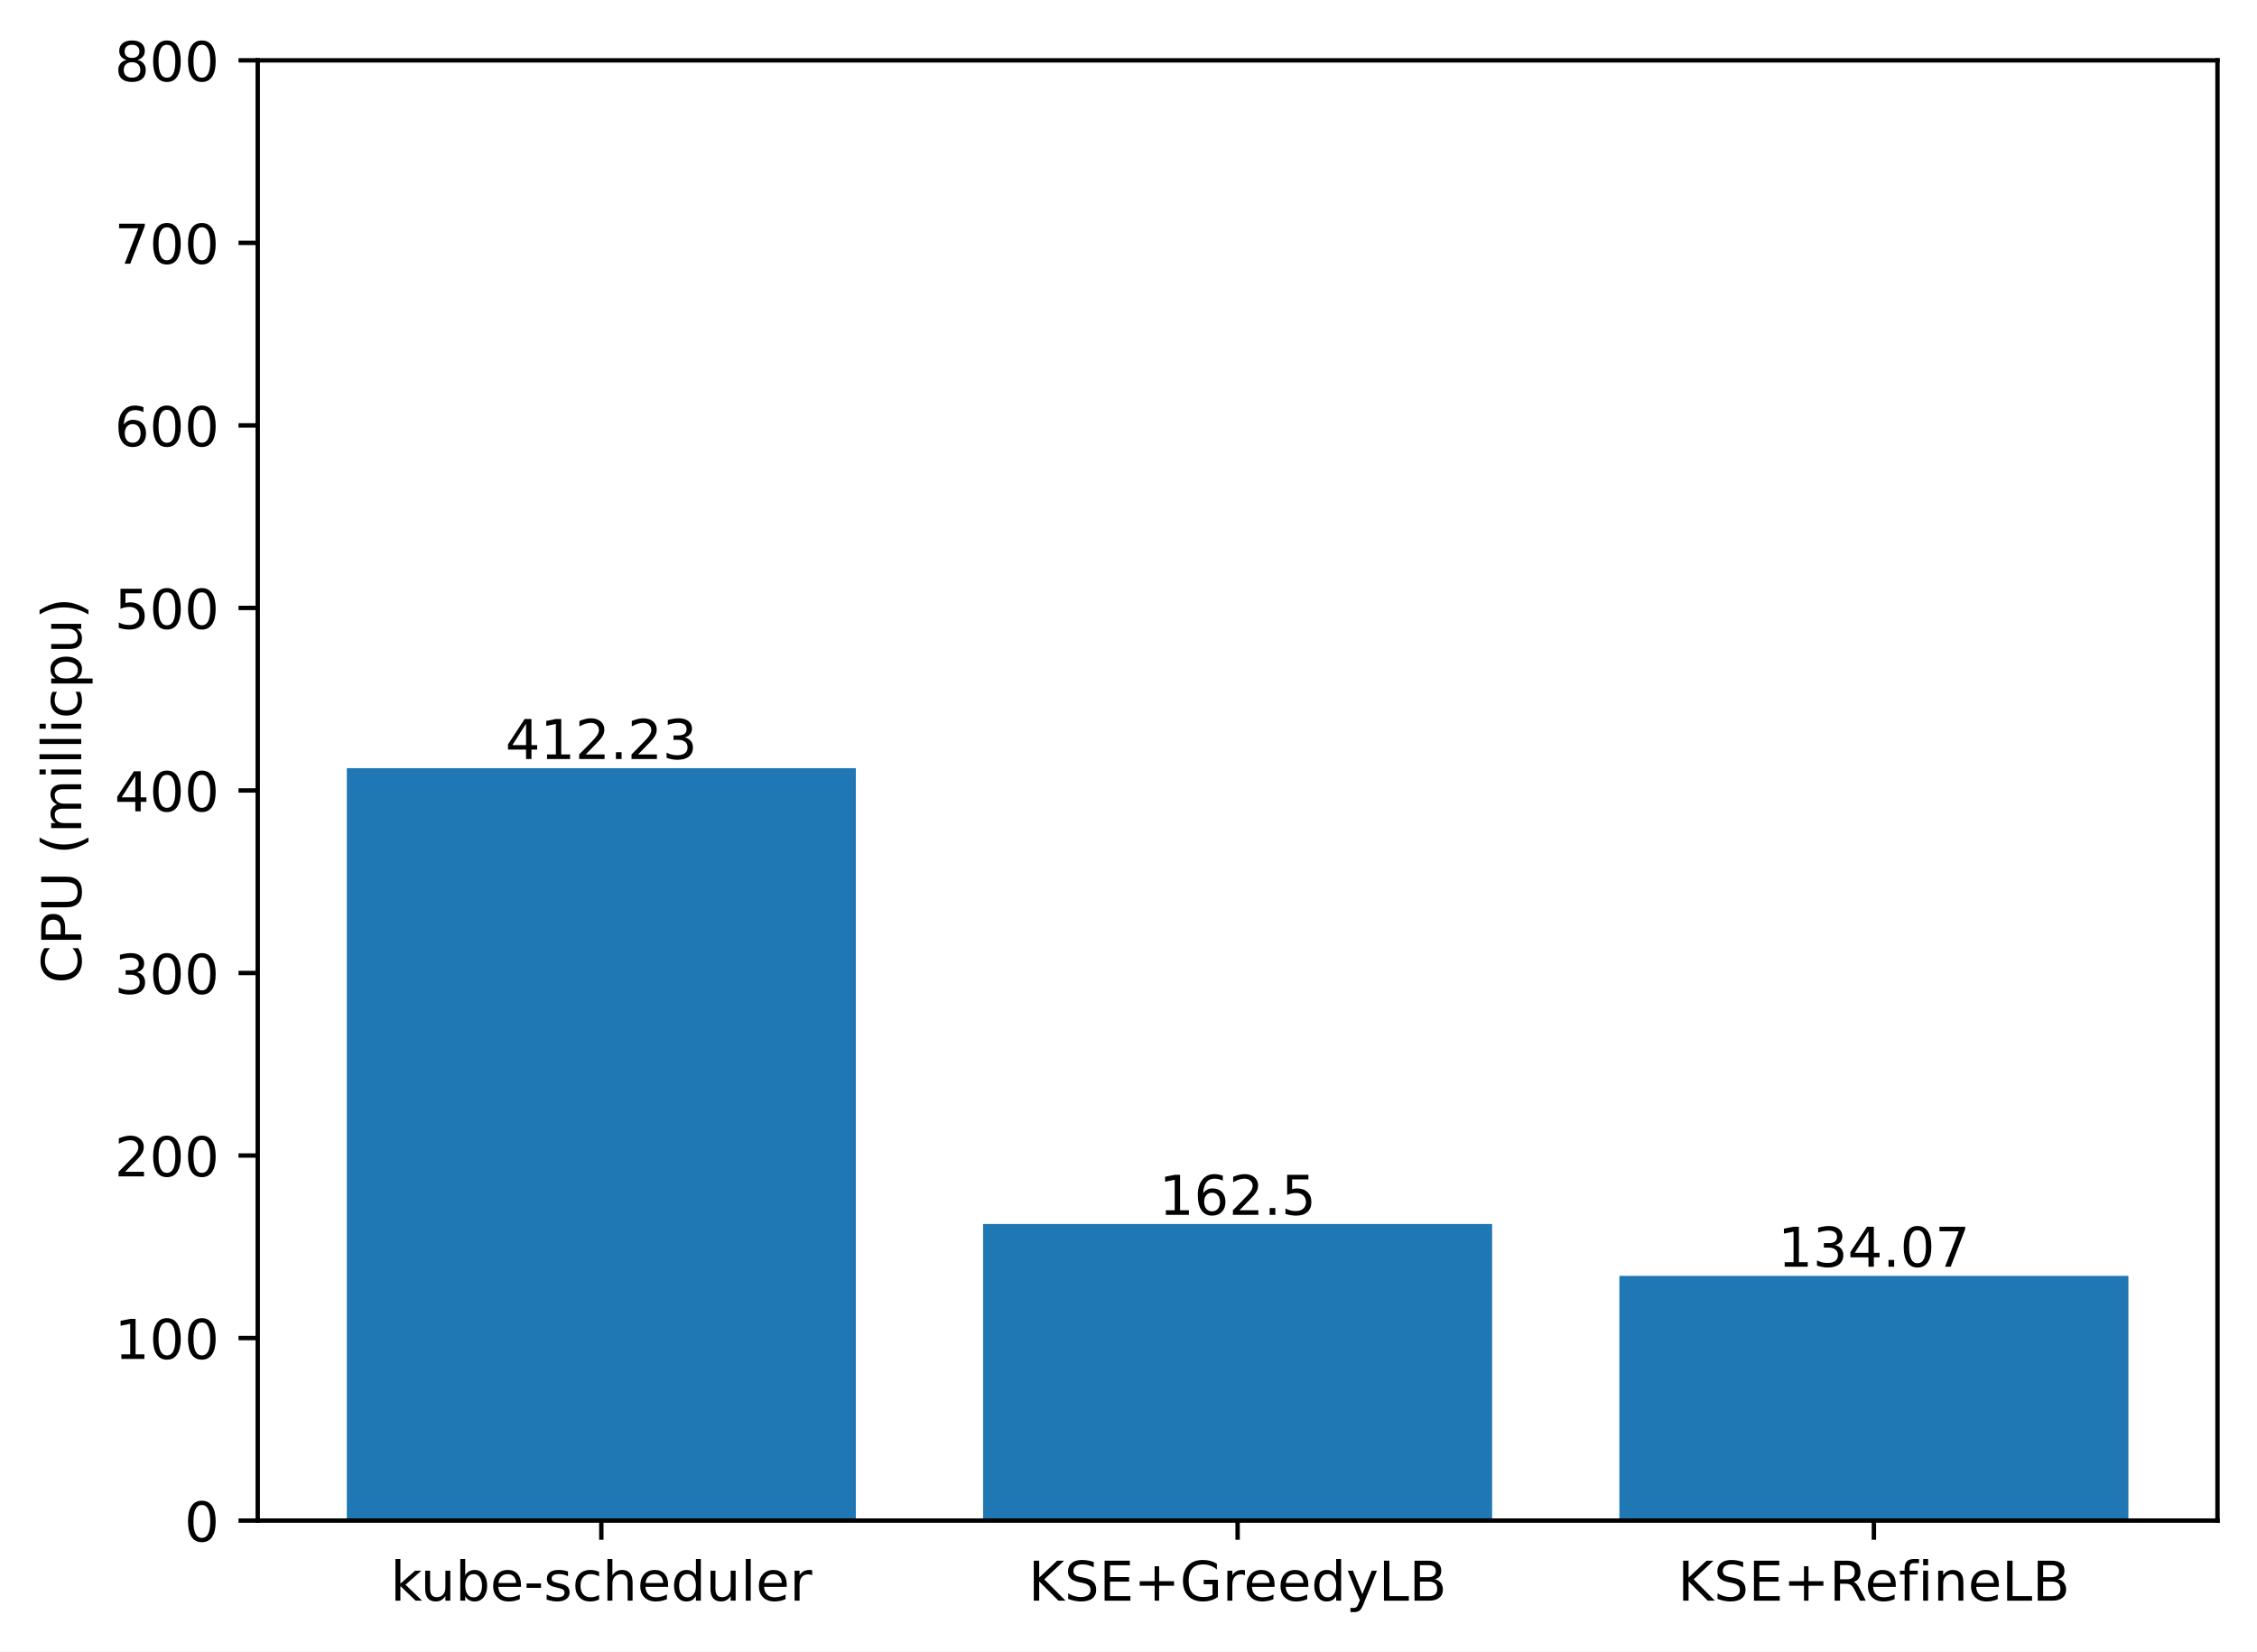
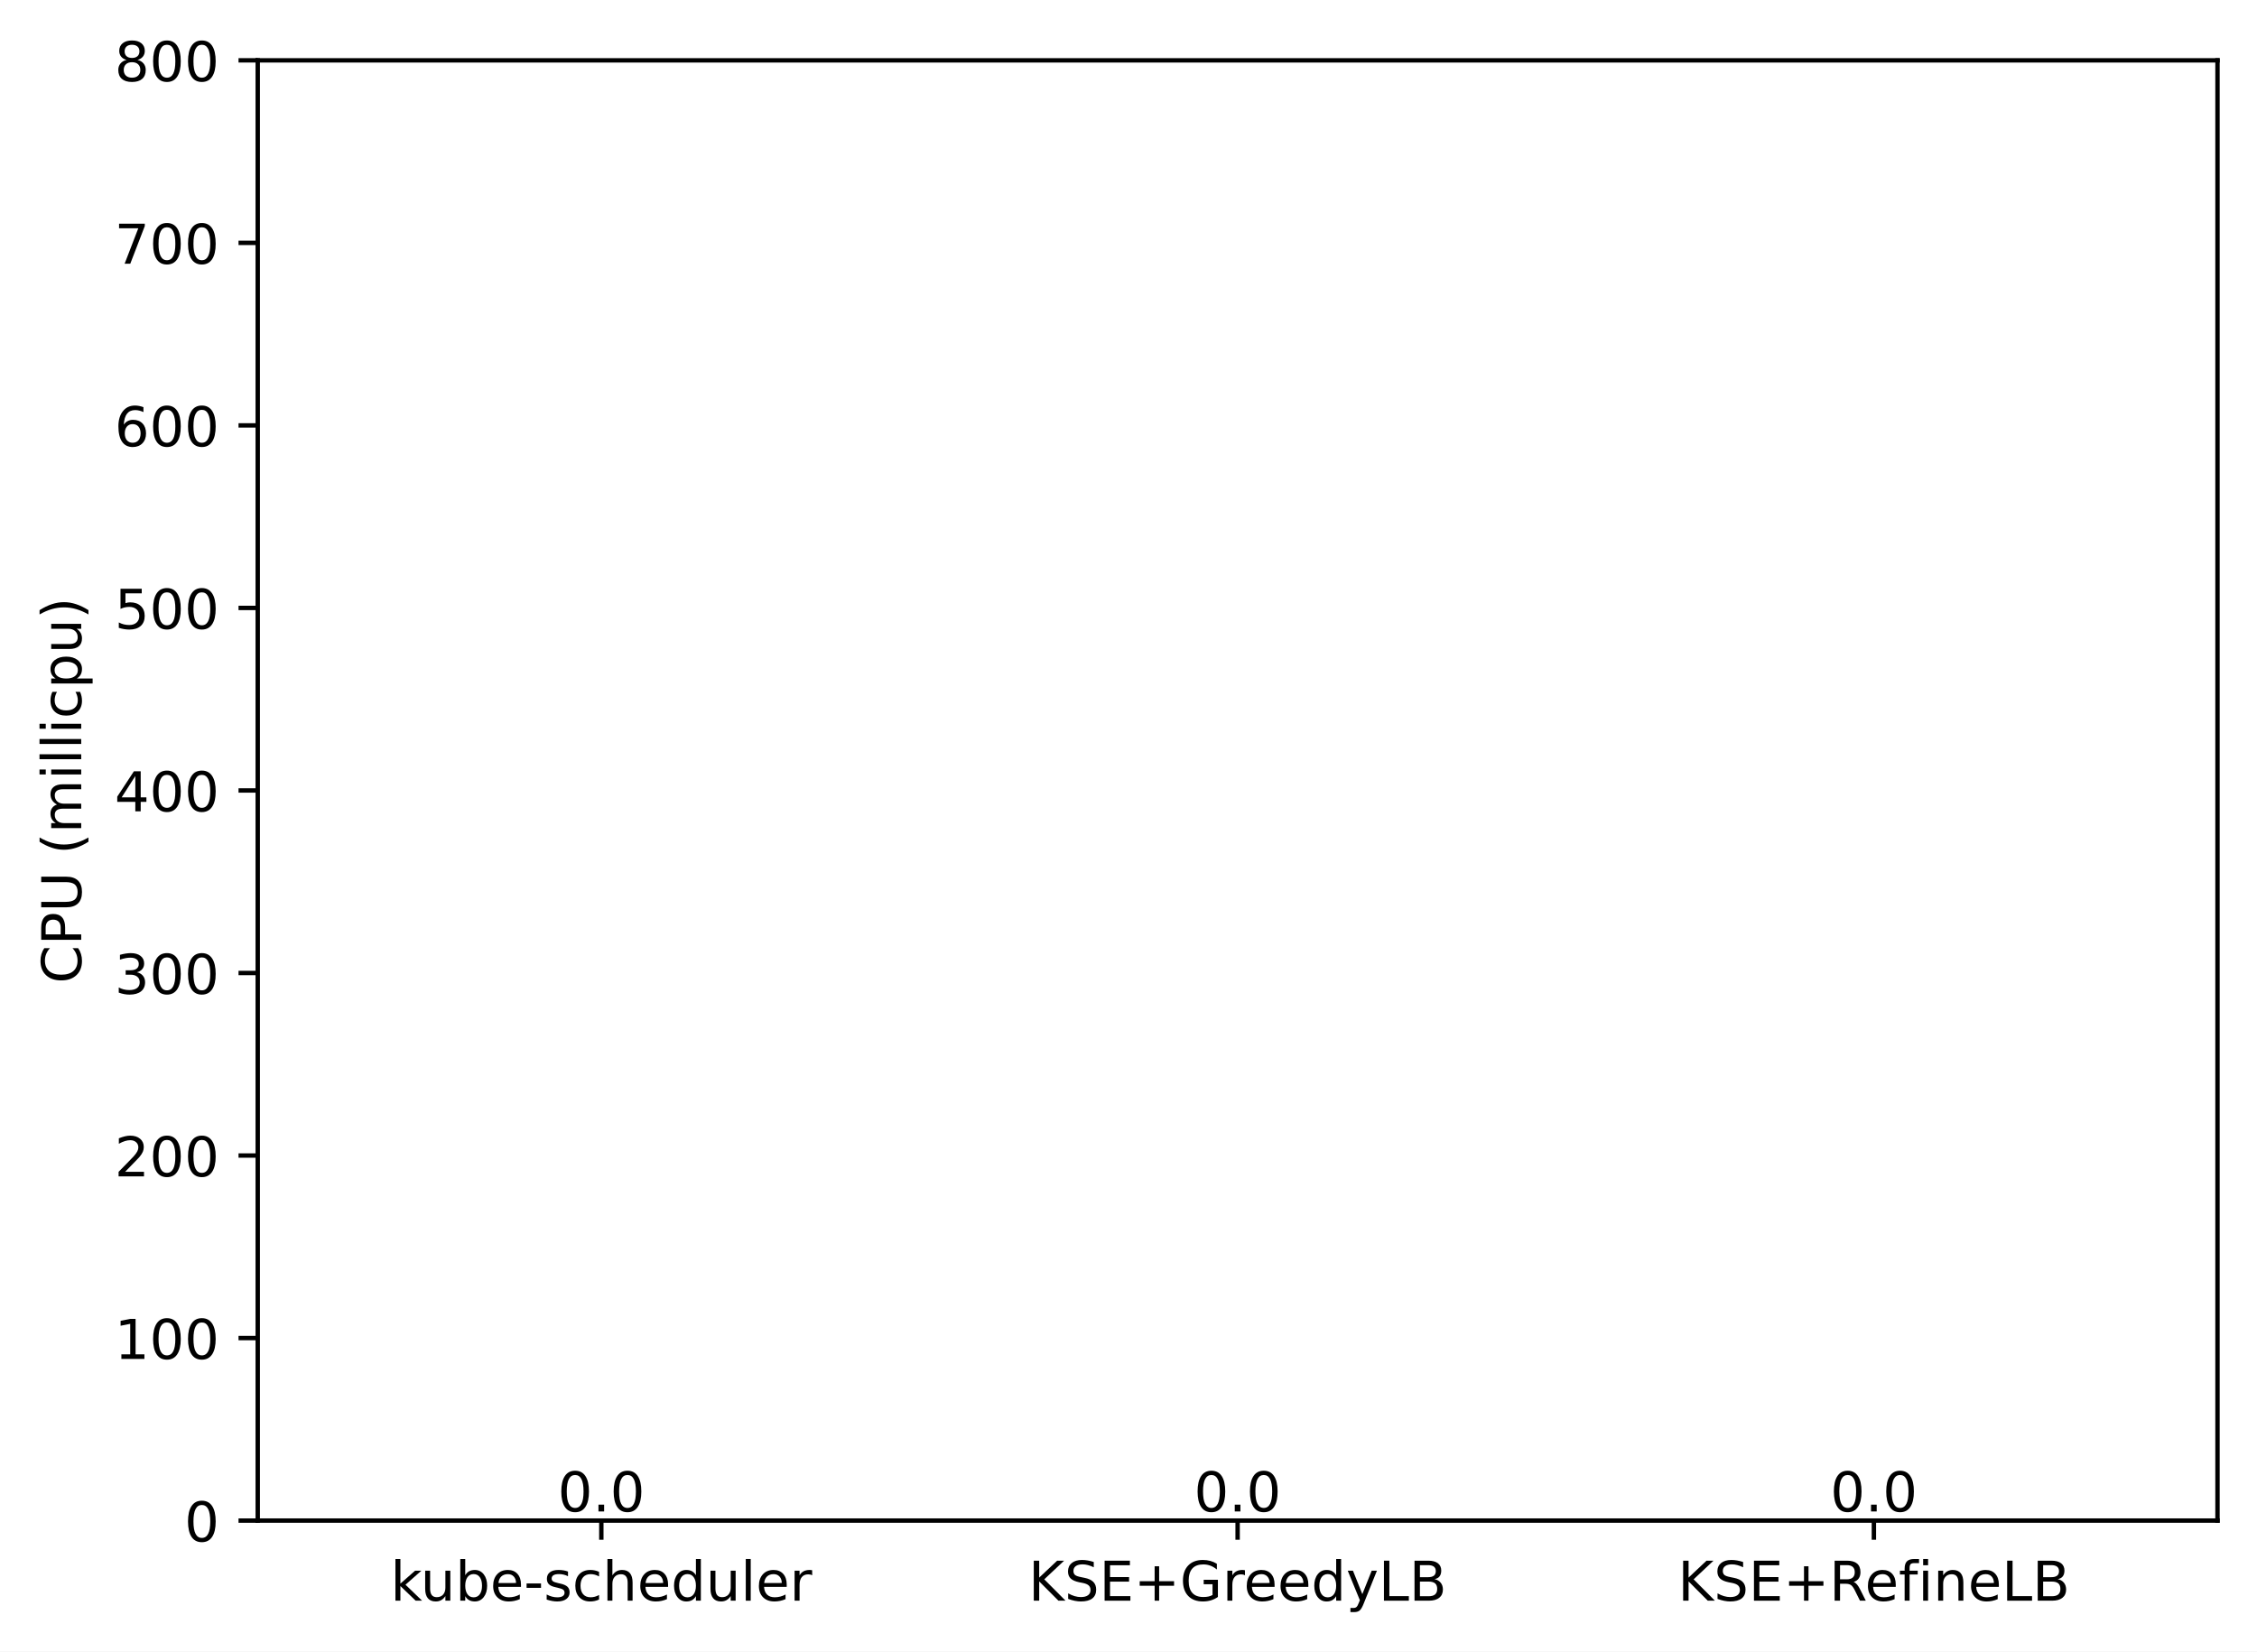
<svg xmlns="http://www.w3.org/2000/svg" xmlns:xlink="http://www.w3.org/1999/xlink" width="411.286pt" height="300.989pt" viewBox="0 0 411.286 300.989" version="1.1">
  <defs>
    <style type="text/css">*{stroke-linejoin: round; stroke-linecap: butt}</style>
  </defs>
  <g id="figure_1">
    <g id="patch_1">
      <path d="M 0 300.989  L 411.286 300.989  L 411.286 0  L 0 0  z " style="fill: #ffffff" />
    </g>
    <g id="axes_1">
      <g id="patch_2">
        <path d="M 46.966 277.111  L 404.086 277.111  L 404.086 10.999  L 46.966 10.999  z " style="fill: #ffffff" />
      </g>
      <g id="patch_3">
-         <path d="M 63.198 277.111  L 155.957 277.111  L 155.957 139.987  L 63.198 139.987  z " clip-path="url(#p219bea9ce5)" style="fill: #1f77b4" />
+         <path d="M 63.198 277.111  L 155.957 277.111  L 155.957 277.111  L 63.198 277.111  z " clip-path="url(#p8742db5be0)" style="fill: #1f77b4" />
      </g>
      <g id="patch_4">
-         <path d="M 179.146 277.111  L 271.905 277.111  L 271.905 223.057  L 179.146 223.057  z " clip-path="url(#p219bea9ce5)" style="fill: #1f77b4" />
+         <path d="M 179.146 277.111  L 271.905 277.111  L 271.905 277.111  L 179.146 277.111  z " clip-path="url(#p8742db5be0)" style="fill: #1f77b4" />
      </g>
      <g id="patch_5">
-         <path d="M 295.094 277.111  L 387.853 277.111  L 387.853 232.514  L 295.094 232.514  z " clip-path="url(#p219bea9ce5)" style="fill: #1f77b4" />
+         <path d="M 295.094 277.111  L 387.853 277.111  L 387.853 277.111  L 295.094 277.111  z " clip-path="url(#p8742db5be0)" style="fill: #1f77b4" />
      </g>
      <g id="matplotlib.axis_1">
        <g id="xtick_1">
          <g id="line2d_1">
            <defs>
-               <path id="m9b9815a400" d="M 0 0  L 0 3.5  " style="stroke: #000000; stroke-width: 0.8" />
+               <path id="m3e5da0326c" d="M 0 0  L 0 3.5  " style="stroke: #000000; stroke-width: 0.8" />
            </defs>
            <g>
-               <use xlink:href="#m9b9815a400" x="109.578" y="277.111" style="stroke: #000000; stroke-width: 0.8" />
+               <use xlink:href="#m3e5da0326c" x="109.578" y="277.111" style="stroke: #000000; stroke-width: 0.8" />
            </g>
          </g>
          <g id="text_1">
            <g transform="translate(71.15179 291.7097)scale(0.1 -0.1)">
              <defs>
                <path id="DejaVuSans-6b" d="M 581 4863  L 1159 4863  L 1159 1991  L 2875 3500  L 3609 3500  L 1753 1863  L 3688 0  L 2938 0  L 1159 1709  L 1159 0  L 581 0  L 581 4863  z " transform="scale(0.015625)" />
                <path id="DejaVuSans-75" d="M 544 1381  L 544 3500  L 1119 3500  L 1119 1403  Q 1119 906 1312 657  Q 1506 409 1894 409  Q 2359 409 2629 706  Q 2900 1003 2900 1516  L 2900 3500  L 3475 3500  L 3475 0  L 2900 0  L 2900 538  Q 2691 219 2414 64  Q 2138 -91 1772 -91  Q 1169 -91 856 284  Q 544 659 544 1381  z M 1991 3584  L 1991 3584  z " transform="scale(0.015625)" />
                <path id="DejaVuSans-62" d="M 3116 1747  Q 3116 2381 2855 2742  Q 2594 3103 2138 3103  Q 1681 3103 1420 2742  Q 1159 2381 1159 1747  Q 1159 1113 1420 752  Q 1681 391 2138 391  Q 2594 391 2855 752  Q 3116 1113 3116 1747  z M 1159 2969  Q 1341 3281 1617 3432  Q 1894 3584 2278 3584  Q 2916 3584 3314 3078  Q 3713 2572 3713 1747  Q 3713 922 3314 415  Q 2916 -91 2278 -91  Q 1894 -91 1617 61  Q 1341 213 1159 525  L 1159 0  L 581 0  L 581 4863  L 1159 4863  L 1159 2969  z " transform="scale(0.015625)" />
                <path id="DejaVuSans-65" d="M 3597 1894  L 3597 1613  L 953 1613  Q 991 1019 1311 708  Q 1631 397 2203 397  Q 2534 397 2845 478  Q 3156 559 3463 722  L 3463 178  Q 3153 47 2828 -22  Q 2503 -91 2169 -91  Q 1331 -91 842 396  Q 353 884 353 1716  Q 353 2575 817 3079  Q 1281 3584 2069 3584  Q 2775 3584 3186 3129  Q 3597 2675 3597 1894  z M 3022 2063  Q 3016 2534 2758 2815  Q 2500 3097 2075 3097  Q 1594 3097 1305 2825  Q 1016 2553 972 2059  L 3022 2063  z " transform="scale(0.015625)" />
                <path id="DejaVuSans-2d" d="M 313 2009  L 1997 2009  L 1997 1497  L 313 1497  L 313 2009  z " transform="scale(0.015625)" />
                <path id="DejaVuSans-73" d="M 2834 3397  L 2834 2853  Q 2591 2978 2328 3040  Q 2066 3103 1784 3103  Q 1356 3103 1142 2972  Q 928 2841 928 2578  Q 928 2378 1081 2264  Q 1234 2150 1697 2047  L 1894 2003  Q 2506 1872 2764 1633  Q 3022 1394 3022 966  Q 3022 478 2636 193  Q 2250 -91 1575 -91  Q 1294 -91 989 -36  Q 684 19 347 128  L 347 722  Q 666 556 975 473  Q 1284 391 1588 391  Q 1994 391 2212 530  Q 2431 669 2431 922  Q 2431 1156 2273 1281  Q 2116 1406 1581 1522  L 1381 1569  Q 847 1681 609 1914  Q 372 2147 372 2553  Q 372 3047 722 3315  Q 1072 3584 1716 3584  Q 2034 3584 2315 3537  Q 2597 3491 2834 3397  z " transform="scale(0.015625)" />
                <path id="DejaVuSans-63" d="M 3122 3366  L 3122 2828  Q 2878 2963 2633 3030  Q 2388 3097 2138 3097  Q 1578 3097 1268 2742  Q 959 2388 959 1747  Q 959 1106 1268 751  Q 1578 397 2138 397  Q 2388 397 2633 464  Q 2878 531 3122 666  L 3122 134  Q 2881 22 2623 -34  Q 2366 -91 2075 -91  Q 1284 -91 818 406  Q 353 903 353 1747  Q 353 2603 823 3093  Q 1294 3584 2113 3584  Q 2378 3584 2631 3529  Q 2884 3475 3122 3366  z " transform="scale(0.015625)" />
                <path id="DejaVuSans-68" d="M 3513 2113  L 3513 0  L 2938 0  L 2938 2094  Q 2938 2591 2744 2837  Q 2550 3084 2163 3084  Q 1697 3084 1428 2787  Q 1159 2491 1159 1978  L 1159 0  L 581 0  L 581 4863  L 1159 4863  L 1159 2956  Q 1366 3272 1645 3428  Q 1925 3584 2291 3584  Q 2894 3584 3203 3211  Q 3513 2838 3513 2113  z " transform="scale(0.015625)" />
                <path id="DejaVuSans-64" d="M 2906 2969  L 2906 4863  L 3481 4863  L 3481 0  L 2906 0  L 2906 525  Q 2725 213 2448 61  Q 2172 -91 1784 -91  Q 1150 -91 751 415  Q 353 922 353 1747  Q 353 2572 751 3078  Q 1150 3584 1784 3584  Q 2172 3584 2448 3432  Q 2725 3281 2906 2969  z M 947 1747  Q 947 1113 1208 752  Q 1469 391 1925 391  Q 2381 391 2643 752  Q 2906 1113 2906 1747  Q 2906 2381 2643 2742  Q 2381 3103 1925 3103  Q 1469 3103 1208 2742  Q 947 2381 947 1747  z " transform="scale(0.015625)" />
                <path id="DejaVuSans-6c" d="M 603 4863  L 1178 4863  L 1178 0  L 603 0  L 603 4863  z " transform="scale(0.015625)" />
                <path id="DejaVuSans-72" d="M 2631 2963  Q 2534 3019 2420 3045  Q 2306 3072 2169 3072  Q 1681 3072 1420 2755  Q 1159 2438 1159 1844  L 1159 0  L 581 0  L 581 3500  L 1159 3500  L 1159 2956  Q 1341 3275 1631 3429  Q 1922 3584 2338 3584  Q 2397 3584 2469 3576  Q 2541 3569 2628 3553  L 2631 2963  z " transform="scale(0.015625)" />
              </defs>
              <use xlink:href="#DejaVuSans-6b" />
              <use xlink:href="#DejaVuSans-75" x="54.785" />
              <use xlink:href="#DejaVuSans-62" x="118.164" />
              <use xlink:href="#DejaVuSans-65" x="181.641" />
              <use xlink:href="#DejaVuSans-2d" x="243.164" />
              <use xlink:href="#DejaVuSans-73" x="279.248" />
              <use xlink:href="#DejaVuSans-63" x="331.348" />
              <use xlink:href="#DejaVuSans-68" x="386.328" />
              <use xlink:href="#DejaVuSans-65" x="449.707" />
              <use xlink:href="#DejaVuSans-64" x="511.23" />
              <use xlink:href="#DejaVuSans-75" x="574.707" />
              <use xlink:href="#DejaVuSans-6c" x="638.086" />
              <use xlink:href="#DejaVuSans-65" x="665.869" />
              <use xlink:href="#DejaVuSans-72" x="727.393" />
            </g>
          </g>
        </g>
        <g id="xtick_2">
          <g id="line2d_2">
            <g>
-               <use xlink:href="#m9b9815a400" x="225.526" y="277.111" style="stroke: #000000; stroke-width: 0.8" />
+               <use xlink:href="#m3e5da0326c" x="225.526" y="277.111" style="stroke: #000000; stroke-width: 0.8" />
            </g>
          </g>
          <g id="text_2">
            <g transform="translate(187.403 291.7097)scale(0.1 -0.1)">
              <defs>
                <path id="DejaVuSans-4b" d="M 628 4666  L 1259 4666  L 1259 2694  L 3353 4666  L 4166 4666  L 1850 2491  L 4331 0  L 3500 0  L 1259 2247  L 1259 0  L 628 0  L 628 4666  z " transform="scale(0.015625)" />
                <path id="DejaVuSans-53" d="M 3425 4513  L 3425 3897  Q 3066 4069 2747 4153  Q 2428 4238 2131 4238  Q 1616 4238 1336 4038  Q 1056 3838 1056 3469  Q 1056 3159 1242 3001  Q 1428 2844 1947 2747  L 2328 2669  Q 3034 2534 3370 2195  Q 3706 1856 3706 1288  Q 3706 609 3251 259  Q 2797 -91 1919 -91  Q 1588 -91 1214 -16  Q 841 59 441 206  L 441 856  Q 825 641 1194 531  Q 1563 422 1919 422  Q 2459 422 2753 634  Q 3047 847 3047 1241  Q 3047 1584 2836 1778  Q 2625 1972 2144 2069  L 1759 2144  Q 1053 2284 737 2584  Q 422 2884 422 3419  Q 422 4038 858 4394  Q 1294 4750 2059 4750  Q 2388 4750 2728 4690  Q 3069 4631 3425 4513  z " transform="scale(0.015625)" />
                <path id="DejaVuSans-45" d="M 628 4666  L 3578 4666  L 3578 4134  L 1259 4134  L 1259 2753  L 3481 2753  L 3481 2222  L 1259 2222  L 1259 531  L 3634 531  L 3634 0  L 628 0  L 628 4666  z " transform="scale(0.015625)" />
                <path id="DejaVuSans-2b" d="M 2944 4013  L 2944 2272  L 4684 2272  L 4684 1741  L 2944 1741  L 2944 0  L 2419 0  L 2419 1741  L 678 1741  L 678 2272  L 2419 2272  L 2419 4013  L 2944 4013  z " transform="scale(0.015625)" />
                <path id="DejaVuSans-47" d="M 3809 666  L 3809 1919  L 2778 1919  L 2778 2438  L 4434 2438  L 4434 434  Q 4069 175 3628 42  Q 3188 -91 2688 -91  Q 1594 -91 976 548  Q 359 1188 359 2328  Q 359 3472 976 4111  Q 1594 4750 2688 4750  Q 3144 4750 3555 4637  Q 3966 4525 4313 4306  L 4313 3634  Q 3963 3931 3569 4081  Q 3175 4231 2741 4231  Q 1884 4231 1454 3753  Q 1025 3275 1025 2328  Q 1025 1384 1454 906  Q 1884 428 2741 428  Q 3075 428 3337 486  Q 3600 544 3809 666  z " transform="scale(0.015625)" />
                <path id="DejaVuSans-79" d="M 2059 -325  Q 1816 -950 1584 -1140  Q 1353 -1331 966 -1331  L 506 -1331  L 506 -850  L 844 -850  Q 1081 -850 1212 -737  Q 1344 -625 1503 -206  L 1606 56  L 191 3500  L 800 3500  L 1894 763  L 2988 3500  L 3597 3500  L 2059 -325  z " transform="scale(0.015625)" />
                <path id="DejaVuSans-4c" d="M 628 4666  L 1259 4666  L 1259 531  L 3531 531  L 3531 0  L 628 0  L 628 4666  z " transform="scale(0.015625)" />
                <path id="DejaVuSans-42" d="M 1259 2228  L 1259 519  L 2272 519  Q 2781 519 3026 730  Q 3272 941 3272 1375  Q 3272 1813 3026 2020  Q 2781 2228 2272 2228  L 1259 2228  z M 1259 4147  L 1259 2741  L 2194 2741  Q 2656 2741 2882 2914  Q 3109 3088 3109 3444  Q 3109 3797 2882 3972  Q 2656 4147 2194 4147  L 1259 4147  z M 628 4666  L 2241 4666  Q 2963 4666 3353 4366  Q 3744 4066 3744 3513  Q 3744 3084 3544 2831  Q 3344 2578 2956 2516  Q 3422 2416 3680 2098  Q 3938 1781 3938 1306  Q 3938 681 3513 340  Q 3088 0 2303 0  L 628 0  L 628 4666  z " transform="scale(0.015625)" />
              </defs>
              <use xlink:href="#DejaVuSans-4b" />
              <use xlink:href="#DejaVuSans-53" x="65.576" />
              <use xlink:href="#DejaVuSans-45" x="129.053" />
              <use xlink:href="#DejaVuSans-2b" x="192.236" />
              <use xlink:href="#DejaVuSans-47" x="276.025" />
              <use xlink:href="#DejaVuSans-72" x="353.516" />
              <use xlink:href="#DejaVuSans-65" x="392.379" />
              <use xlink:href="#DejaVuSans-65" x="453.902" />
              <use xlink:href="#DejaVuSans-64" x="515.426" />
              <use xlink:href="#DejaVuSans-79" x="578.902" />
              <use xlink:href="#DejaVuSans-4c" x="638.082" />
              <use xlink:href="#DejaVuSans-42" x="693.795" />
            </g>
          </g>
        </g>
        <g id="xtick_3">
          <g id="line2d_3">
            <g>
-               <use xlink:href="#m9b9815a400" x="341.474" y="277.111" style="stroke: #000000; stroke-width: 0.8" />
+               <use xlink:href="#m3e5da0326c" x="341.474" y="277.111" style="stroke: #000000; stroke-width: 0.8" />
            </g>
          </g>
          <g id="text_3">
            <g transform="translate(305.7346 291.7097)scale(0.1 -0.1)">
              <defs>
                <path id="DejaVuSans-52" d="M 2841 2188  Q 3044 2119 3236 1894  Q 3428 1669 3622 1275  L 4263 0  L 3584 0  L 2988 1197  Q 2756 1666 2539 1819  Q 2322 1972 1947 1972  L 1259 1972  L 1259 0  L 628 0  L 628 4666  L 2053 4666  Q 2853 4666 3247 4331  Q 3641 3997 3641 3322  Q 3641 2881 3436 2590  Q 3231 2300 2841 2188  z M 1259 4147  L 1259 2491  L 2053 2491  Q 2509 2491 2742 2702  Q 2975 2913 2975 3322  Q 2975 3731 2742 3939  Q 2509 4147 2053 4147  L 1259 4147  z " transform="scale(0.015625)" />
                <path id="DejaVuSans-66" d="M 2375 4863  L 2375 4384  L 1825 4384  Q 1516 4384 1395 4259  Q 1275 4134 1275 3809  L 1275 3500  L 2222 3500  L 2222 3053  L 1275 3053  L 1275 0  L 697 0  L 697 3053  L 147 3053  L 147 3500  L 697 3500  L 697 3744  Q 697 4328 969 4595  Q 1241 4863 1831 4863  L 2375 4863  z " transform="scale(0.015625)" />
                <path id="DejaVuSans-69" d="M 603 3500  L 1178 3500  L 1178 0  L 603 0  L 603 3500  z M 603 4863  L 1178 4863  L 1178 4134  L 603 4134  L 603 4863  z " transform="scale(0.015625)" />
                <path id="DejaVuSans-6e" d="M 3513 2113  L 3513 0  L 2938 0  L 2938 2094  Q 2938 2591 2744 2837  Q 2550 3084 2163 3084  Q 1697 3084 1428 2787  Q 1159 2491 1159 1978  L 1159 0  L 581 0  L 581 3500  L 1159 3500  L 1159 2956  Q 1366 3272 1645 3428  Q 1925 3584 2291 3584  Q 2894 3584 3203 3211  Q 3513 2838 3513 2113  z " transform="scale(0.015625)" />
              </defs>
              <use xlink:href="#DejaVuSans-4b" />
              <use xlink:href="#DejaVuSans-53" x="65.576" />
              <use xlink:href="#DejaVuSans-45" x="129.053" />
              <use xlink:href="#DejaVuSans-2b" x="192.236" />
              <use xlink:href="#DejaVuSans-52" x="276.025" />
              <use xlink:href="#DejaVuSans-65" x="341.008" />
              <use xlink:href="#DejaVuSans-66" x="402.531" />
              <use xlink:href="#DejaVuSans-69" x="437.736" />
              <use xlink:href="#DejaVuSans-6e" x="465.52" />
              <use xlink:href="#DejaVuSans-65" x="528.898" />
              <use xlink:href="#DejaVuSans-4c" x="590.422" />
              <use xlink:href="#DejaVuSans-42" x="646.135" />
            </g>
          </g>
        </g>
      </g>
      <g id="matplotlib.axis_2">
        <g id="ytick_1">
          <g id="line2d_4">
            <defs>
-               <path id="md5780d4e3c" d="M 0 0  L -3.5 0  " style="stroke: #000000; stroke-width: 0.8" />
+               <path id="m1fc973aa3c" d="M 0 0  L -3.5 0  " style="stroke: #000000; stroke-width: 0.8" />
            </defs>
            <g>
-               <use xlink:href="#md5780d4e3c" x="46.966" y="277.111" style="stroke: #000000; stroke-width: 0.8" />
+               <use xlink:href="#m1fc973aa3c" x="46.966" y="277.111" style="stroke: #000000; stroke-width: 0.8" />
            </g>
          </g>
          <g id="text_4">
            <g transform="translate(33.60312 280.9104)scale(0.1 -0.1)">
              <defs>
                <path id="DejaVuSans-30" d="M 2034 4250  Q 1547 4250 1301 3770  Q 1056 3291 1056 2328  Q 1056 1369 1301 889  Q 1547 409 2034 409  Q 2525 409 2770 889  Q 3016 1369 3016 2328  Q 3016 3291 2770 3770  Q 2525 4250 2034 4250  z M 2034 4750  Q 2819 4750 3233 4129  Q 3647 3509 3647 2328  Q 3647 1150 3233 529  Q 2819 -91 2034 -91  Q 1250 -91 836 529  Q 422 1150 422 2328  Q 422 3509 836 4129  Q 1250 4750 2034 4750  z " transform="scale(0.015625)" />
              </defs>
              <use xlink:href="#DejaVuSans-30" />
            </g>
          </g>
        </g>
        <g id="ytick_2">
          <g id="line2d_5">
            <g>
-               <use xlink:href="#md5780d4e3c" x="46.966" y="243.847" style="stroke: #000000; stroke-width: 0.8" />
+               <use xlink:href="#m1fc973aa3c" x="46.966" y="243.847" style="stroke: #000000; stroke-width: 0.8" />
            </g>
          </g>
          <g id="text_5">
            <g transform="translate(20.87813 247.6464)scale(0.1 -0.1)">
              <defs>
                <path id="DejaVuSans-31" d="M 794 531  L 1825 531  L 1825 4091  L 703 3866  L 703 4441  L 1819 4666  L 2450 4666  L 2450 531  L 3481 531  L 3481 0  L 794 0  L 794 531  z " transform="scale(0.015625)" />
              </defs>
              <use xlink:href="#DejaVuSans-31" />
              <use xlink:href="#DejaVuSans-30" x="63.623" />
              <use xlink:href="#DejaVuSans-30" x="127.246" />
            </g>
          </g>
        </g>
        <g id="ytick_3">
          <g id="line2d_6">
            <g>
-               <use xlink:href="#md5780d4e3c" x="46.966" y="210.583" style="stroke: #000000; stroke-width: 0.8" />
+               <use xlink:href="#m1fc973aa3c" x="46.966" y="210.583" style="stroke: #000000; stroke-width: 0.8" />
            </g>
          </g>
          <g id="text_6">
            <g transform="translate(20.87813 214.3824)scale(0.1 -0.1)">
              <defs>
                <path id="DejaVuSans-32" d="M 1228 531  L 3431 531  L 3431 0  L 469 0  L 469 531  Q 828 903 1448 1529  Q 2069 2156 2228 2338  Q 2531 2678 2651 2914  Q 2772 3150 2772 3378  Q 2772 3750 2511 3984  Q 2250 4219 1831 4219  Q 1534 4219 1204 4116  Q 875 4013 500 3803  L 500 4441  Q 881 4594 1212 4672  Q 1544 4750 1819 4750  Q 2544 4750 2975 4387  Q 3406 4025 3406 3419  Q 3406 3131 3298 2873  Q 3191 2616 2906 2266  Q 2828 2175 2409 1742  Q 1991 1309 1228 531  z " transform="scale(0.015625)" />
              </defs>
              <use xlink:href="#DejaVuSans-32" />
              <use xlink:href="#DejaVuSans-30" x="63.623" />
              <use xlink:href="#DejaVuSans-30" x="127.246" />
            </g>
          </g>
        </g>
        <g id="ytick_4">
          <g id="line2d_7">
            <g>
-               <use xlink:href="#md5780d4e3c" x="46.966" y="177.319" style="stroke: #000000; stroke-width: 0.8" />
+               <use xlink:href="#m1fc973aa3c" x="46.966" y="177.319" style="stroke: #000000; stroke-width: 0.8" />
            </g>
          </g>
          <g id="text_7">
            <g transform="translate(20.87813 181.1184)scale(0.1 -0.1)">
              <defs>
                <path id="DejaVuSans-33" d="M 2597 2516  Q 3050 2419 3304 2112  Q 3559 1806 3559 1356  Q 3559 666 3084 287  Q 2609 -91 1734 -91  Q 1441 -91 1130 -33  Q 819 25 488 141  L 488 750  Q 750 597 1062 519  Q 1375 441 1716 441  Q 2309 441 2620 675  Q 2931 909 2931 1356  Q 2931 1769 2642 2001  Q 2353 2234 1838 2234  L 1294 2234  L 1294 2753  L 1863 2753  Q 2328 2753 2575 2939  Q 2822 3125 2822 3475  Q 2822 3834 2567 4026  Q 2313 4219 1838 4219  Q 1578 4219 1281 4162  Q 984 4106 628 3988  L 628 4550  Q 988 4650 1302 4700  Q 1616 4750 1894 4750  Q 2613 4750 3031 4423  Q 3450 4097 3450 3541  Q 3450 3153 3228 2886  Q 3006 2619 2597 2516  z " transform="scale(0.015625)" />
              </defs>
              <use xlink:href="#DejaVuSans-33" />
              <use xlink:href="#DejaVuSans-30" x="63.623" />
              <use xlink:href="#DejaVuSans-30" x="127.246" />
            </g>
          </g>
        </g>
        <g id="ytick_5">
          <g id="line2d_8">
            <g>
-               <use xlink:href="#md5780d4e3c" x="46.966" y="144.055" style="stroke: #000000; stroke-width: 0.8" />
+               <use xlink:href="#m1fc973aa3c" x="46.966" y="144.055" style="stroke: #000000; stroke-width: 0.8" />
            </g>
          </g>
          <g id="text_8">
            <g transform="translate(20.87813 147.8544)scale(0.1 -0.1)">
              <defs>
                <path id="DejaVuSans-34" d="M 2419 4116  L 825 1625  L 2419 1625  L 2419 4116  z M 2253 4666  L 3047 4666  L 3047 1625  L 3713 1625  L 3713 1100  L 3047 1100  L 3047 0  L 2419 0  L 2419 1100  L 313 1100  L 313 1709  L 2253 4666  z " transform="scale(0.015625)" />
              </defs>
              <use xlink:href="#DejaVuSans-34" />
              <use xlink:href="#DejaVuSans-30" x="63.623" />
              <use xlink:href="#DejaVuSans-30" x="127.246" />
            </g>
          </g>
        </g>
        <g id="ytick_6">
          <g id="line2d_9">
            <g>
-               <use xlink:href="#md5780d4e3c" x="46.966" y="110.791" style="stroke: #000000; stroke-width: 0.8" />
+               <use xlink:href="#m1fc973aa3c" x="46.966" y="110.791" style="stroke: #000000; stroke-width: 0.8" />
            </g>
          </g>
          <g id="text_9">
            <g transform="translate(20.87813 114.5904)scale(0.1 -0.1)">
              <defs>
                <path id="DejaVuSans-35" d="M 691 4666  L 3169 4666  L 3169 4134  L 1269 4134  L 1269 2991  Q 1406 3038 1543 3061  Q 1681 3084 1819 3084  Q 2600 3084 3056 2656  Q 3513 2228 3513 1497  Q 3513 744 3044 326  Q 2575 -91 1722 -91  Q 1428 -91 1123 -41  Q 819 9 494 109  L 494 744  Q 775 591 1075 516  Q 1375 441 1709 441  Q 2250 441 2565 725  Q 2881 1009 2881 1497  Q 2881 1984 2565 2268  Q 2250 2553 1709 2553  Q 1456 2553 1204 2497  Q 953 2441 691 2322  L 691 4666  z " transform="scale(0.015625)" />
              </defs>
              <use xlink:href="#DejaVuSans-35" />
              <use xlink:href="#DejaVuSans-30" x="63.623" />
              <use xlink:href="#DejaVuSans-30" x="127.246" />
            </g>
          </g>
        </g>
        <g id="ytick_7">
          <g id="line2d_10">
            <g>
-               <use xlink:href="#md5780d4e3c" x="46.966" y="77.527" style="stroke: #000000; stroke-width: 0.8" />
+               <use xlink:href="#m1fc973aa3c" x="46.966" y="77.527" style="stroke: #000000; stroke-width: 0.8" />
            </g>
          </g>
          <g id="text_10">
            <g transform="translate(20.87813 81.32644)scale(0.1 -0.1)">
              <defs>
                <path id="DejaVuSans-36" d="M 2113 2584  Q 1688 2584 1439 2293  Q 1191 2003 1191 1497  Q 1191 994 1439 701  Q 1688 409 2113 409  Q 2538 409 2786 701  Q 3034 994 3034 1497  Q 3034 2003 2786 2293  Q 2538 2584 2113 2584  z M 3366 4563  L 3366 3988  Q 3128 4100 2886 4159  Q 2644 4219 2406 4219  Q 1781 4219 1451 3797  Q 1122 3375 1075 2522  Q 1259 2794 1537 2939  Q 1816 3084 2150 3084  Q 2853 3084 3261 2657  Q 3669 2231 3669 1497  Q 3669 778 3244 343  Q 2819 -91 2113 -91  Q 1303 -91 875 529  Q 447 1150 447 2328  Q 447 3434 972 4092  Q 1497 4750 2381 4750  Q 2619 4750 2861 4703  Q 3103 4656 3366 4563  z " transform="scale(0.015625)" />
              </defs>
              <use xlink:href="#DejaVuSans-36" />
              <use xlink:href="#DejaVuSans-30" x="63.623" />
              <use xlink:href="#DejaVuSans-30" x="127.246" />
            </g>
          </g>
        </g>
        <g id="ytick_8">
          <g id="line2d_11">
            <g>
-               <use xlink:href="#md5780d4e3c" x="46.966" y="44.263" style="stroke: #000000; stroke-width: 0.8" />
+               <use xlink:href="#m1fc973aa3c" x="46.966" y="44.263" style="stroke: #000000; stroke-width: 0.8" />
            </g>
          </g>
          <g id="text_11">
            <g transform="translate(20.87813 48.06244)scale(0.1 -0.1)">
              <defs>
                <path id="DejaVuSans-37" d="M 525 4666  L 3525 4666  L 3525 4397  L 1831 0  L 1172 0  L 2766 4134  L 525 4134  L 525 4666  z " transform="scale(0.015625)" />
              </defs>
              <use xlink:href="#DejaVuSans-37" />
              <use xlink:href="#DejaVuSans-30" x="63.623" />
              <use xlink:href="#DejaVuSans-30" x="127.246" />
            </g>
          </g>
        </g>
        <g id="ytick_9">
          <g id="line2d_12">
            <g>
-               <use xlink:href="#md5780d4e3c" x="46.966" y="10.999" style="stroke: #000000; stroke-width: 0.8" />
+               <use xlink:href="#m1fc973aa3c" x="46.966" y="10.999" style="stroke: #000000; stroke-width: 0.8" />
            </g>
          </g>
          <g id="text_12">
            <g transform="translate(20.87813 14.79844)scale(0.1 -0.1)">
              <defs>
                <path id="DejaVuSans-38" d="M 2034 2216  Q 1584 2216 1326 1975  Q 1069 1734 1069 1313  Q 1069 891 1326 650  Q 1584 409 2034 409  Q 2484 409 2743 651  Q 3003 894 3003 1313  Q 3003 1734 2745 1975  Q 2488 2216 2034 2216  z M 1403 2484  Q 997 2584 770 2862  Q 544 3141 544 3541  Q 544 4100 942 4425  Q 1341 4750 2034 4750  Q 2731 4750 3128 4425  Q 3525 4100 3525 3541  Q 3525 3141 3298 2862  Q 3072 2584 2669 2484  Q 3125 2378 3379 2068  Q 3634 1759 3634 1313  Q 3634 634 3220 271  Q 2806 -91 2034 -91  Q 1263 -91 848 271  Q 434 634 434 1313  Q 434 1759 690 2068  Q 947 2378 1403 2484  z M 1172 3481  Q 1172 3119 1398 2916  Q 1625 2713 2034 2713  Q 2441 2713 2670 2916  Q 2900 3119 2900 3481  Q 2900 3844 2670 4047  Q 2441 4250 2034 4250  Q 1625 4250 1398 4047  Q 1172 3844 1172 3481  z " transform="scale(0.015625)" />
              </defs>
              <use xlink:href="#DejaVuSans-38" />
              <use xlink:href="#DejaVuSans-30" x="63.623" />
              <use xlink:href="#DejaVuSans-30" x="127.246" />
            </g>
          </g>
        </g>
        <g id="text_13">
          <g transform="translate(14.79844 179.2302)rotate(-90)scale(0.1 -0.1)">
            <defs>
              <path id="DejaVuSans-43" d="M 4122 4306  L 4122 3641  Q 3803 3938 3442 4084  Q 3081 4231 2675 4231  Q 1875 4231 1450 3742  Q 1025 3253 1025 2328  Q 1025 1406 1450 917  Q 1875 428 2675 428  Q 3081 428 3442 575  Q 3803 722 4122 1019  L 4122 359  Q 3791 134 3420 21  Q 3050 -91 2638 -91  Q 1578 -91 968 557  Q 359 1206 359 2328  Q 359 3453 968 4101  Q 1578 4750 2638 4750  Q 3056 4750 3426 4639  Q 3797 4528 4122 4306  z " transform="scale(0.015625)" />
              <path id="DejaVuSans-50" d="M 1259 4147  L 1259 2394  L 2053 2394  Q 2494 2394 2734 2622  Q 2975 2850 2975 3272  Q 2975 3691 2734 3919  Q 2494 4147 2053 4147  L 1259 4147  z M 628 4666  L 2053 4666  Q 2838 4666 3239 4311  Q 3641 3956 3641 3272  Q 3641 2581 3239 2228  Q 2838 1875 2053 1875  L 1259 1875  L 1259 0  L 628 0  L 628 4666  z " transform="scale(0.015625)" />
              <path id="DejaVuSans-55" d="M 556 4666  L 1191 4666  L 1191 1831  Q 1191 1081 1462 751  Q 1734 422 2344 422  Q 2950 422 3222 751  Q 3494 1081 3494 1831  L 3494 4666  L 4128 4666  L 4128 1753  Q 4128 841 3676 375  Q 3225 -91 2344 -91  Q 1459 -91 1007 375  Q 556 841 556 1753  L 556 4666  z " transform="scale(0.015625)" />
              <path id="DejaVuSans-20" transform="scale(0.015625)" />
              <path id="DejaVuSans-28" d="M 1984 4856  Q 1566 4138 1362 3434  Q 1159 2731 1159 2009  Q 1159 1288 1364 580  Q 1569 -128 1984 -844  L 1484 -844  Q 1016 -109 783 600  Q 550 1309 550 2009  Q 550 2706 781 3412  Q 1013 4119 1484 4856  L 1984 4856  z " transform="scale(0.015625)" />
              <path id="DejaVuSans-6d" d="M 3328 2828  Q 3544 3216 3844 3400  Q 4144 3584 4550 3584  Q 5097 3584 5394 3201  Q 5691 2819 5691 2113  L 5691 0  L 5113 0  L 5113 2094  Q 5113 2597 4934 2840  Q 4756 3084 4391 3084  Q 3944 3084 3684 2787  Q 3425 2491 3425 1978  L 3425 0  L 2847 0  L 2847 2094  Q 2847 2600 2669 2842  Q 2491 3084 2119 3084  Q 1678 3084 1418 2786  Q 1159 2488 1159 1978  L 1159 0  L 581 0  L 581 3500  L 1159 3500  L 1159 2956  Q 1356 3278 1631 3431  Q 1906 3584 2284 3584  Q 2666 3584 2933 3390  Q 3200 3197 3328 2828  z " transform="scale(0.015625)" />
              <path id="DejaVuSans-70" d="M 1159 525  L 1159 -1331  L 581 -1331  L 581 3500  L 1159 3500  L 1159 2969  Q 1341 3281 1617 3432  Q 1894 3584 2278 3584  Q 2916 3584 3314 3078  Q 3713 2572 3713 1747  Q 3713 922 3314 415  Q 2916 -91 2278 -91  Q 1894 -91 1617 61  Q 1341 213 1159 525  z M 3116 1747  Q 3116 2381 2855 2742  Q 2594 3103 2138 3103  Q 1681 3103 1420 2742  Q 1159 2381 1159 1747  Q 1159 1113 1420 752  Q 1681 391 2138 391  Q 2594 391 2855 752  Q 3116 1113 3116 1747  z " transform="scale(0.015625)" />
              <path id="DejaVuSans-29" d="M 513 4856  L 1013 4856  Q 1481 4119 1714 3412  Q 1947 2706 1947 2009  Q 1947 1309 1714 600  Q 1481 -109 1013 -844  L 513 -844  Q 928 -128 1133 580  Q 1338 1288 1338 2009  Q 1338 2731 1133 3434  Q 928 4138 513 4856  z " transform="scale(0.015625)" />
            </defs>
            <use xlink:href="#DejaVuSans-43" />
            <use xlink:href="#DejaVuSans-50" x="69.824" />
            <use xlink:href="#DejaVuSans-55" x="130.127" />
            <use xlink:href="#DejaVuSans-20" x="203.32" />
            <use xlink:href="#DejaVuSans-28" x="235.107" />
            <use xlink:href="#DejaVuSans-6d" x="274.121" />
            <use xlink:href="#DejaVuSans-69" x="371.533" />
            <use xlink:href="#DejaVuSans-6c" x="399.316" />
            <use xlink:href="#DejaVuSans-6c" x="427.1" />
            <use xlink:href="#DejaVuSans-69" x="454.883" />
            <use xlink:href="#DejaVuSans-63" x="482.666" />
            <use xlink:href="#DejaVuSans-70" x="537.646" />
            <use xlink:href="#DejaVuSans-75" x="601.123" />
            <use xlink:href="#DejaVuSans-29" x="664.502" />
          </g>
        </g>
      </g>
      <g id="patch_6">
        <path d="M 46.966 277.111  L 46.966 10.999  " style="fill: none; stroke: #000000; stroke-width: 0.8; stroke-linejoin: miter; stroke-linecap: square" />
      </g>
      <g id="patch_7">
        <path d="M 404.086 277.111  L 404.086 10.999  " style="fill: none; stroke: #000000; stroke-width: 0.8; stroke-linejoin: miter; stroke-linecap: square" />
      </g>
      <g id="patch_8">
        <path d="M 46.966 277.111  L 404.086 277.111  " style="fill: none; stroke: #000000; stroke-width: 0.8; stroke-linejoin: miter; stroke-linecap: square" />
      </g>
      <g id="patch_9">
        <path d="M 46.966 10.999  L 404.086 10.999  " style="fill: none; stroke: #000000; stroke-width: 0.8; stroke-linejoin: miter; stroke-linecap: square" />
      </g>
      <g id="text_14">
-         <g transform="translate(92.08226 138.3238)scale(0.1 -0.1)">
+         <g transform="translate(101.626 275.448)scale(0.1 -0.1)">
          <defs>
            <path id="DejaVuSans-2e" d="M 684 794  L 1344 794  L 1344 0  L 684 0  L 684 794  z " transform="scale(0.015625)" />
          </defs>
-           <use xlink:href="#DejaVuSans-34" />
-           <use xlink:href="#DejaVuSans-31" x="63.623" />
-           <use xlink:href="#DejaVuSans-32" x="127.246" />
-           <use xlink:href="#DejaVuSans-2e" x="190.869" />
-           <use xlink:href="#DejaVuSans-32" x="222.656" />
-           <use xlink:href="#DejaVuSans-33" x="286.279" />
+           <use xlink:href="#DejaVuSans-30" />
+           <use xlink:href="#DejaVuSans-2e" x="63.623" />
+           <use xlink:href="#DejaVuSans-30" x="95.41" />
        </g>
      </g>
      <g id="text_15">
-         <g transform="translate(211.2116 221.394)scale(0.1 -0.1)">
-           <use xlink:href="#DejaVuSans-31" />
-           <use xlink:href="#DejaVuSans-36" x="63.623" />
-           <use xlink:href="#DejaVuSans-32" x="127.246" />
-           <use xlink:href="#DejaVuSans-2e" x="190.869" />
-           <use xlink:href="#DejaVuSans-35" x="222.656" />
+         <g transform="translate(217.5741 275.448)scale(0.1 -0.1)">
+           <use xlink:href="#DejaVuSans-30" />
+           <use xlink:href="#DejaVuSans-2e" x="63.623" />
+           <use xlink:href="#DejaVuSans-30" x="95.41" />
        </g>
      </g>
      <g id="text_16">
-         <g transform="translate(323.9784 230.851)scale(0.1 -0.1)">
-           <use xlink:href="#DejaVuSans-31" />
-           <use xlink:href="#DejaVuSans-33" x="63.623" />
-           <use xlink:href="#DejaVuSans-34" x="127.246" />
-           <use xlink:href="#DejaVuSans-2e" x="190.869" />
-           <use xlink:href="#DejaVuSans-30" x="222.656" />
-           <use xlink:href="#DejaVuSans-37" x="286.279" />
+         <g transform="translate(333.5221 275.448)scale(0.1 -0.1)">
+           <use xlink:href="#DejaVuSans-30" />
+           <use xlink:href="#DejaVuSans-2e" x="63.623" />
+           <use xlink:href="#DejaVuSans-30" x="95.41" />
        </g>
      </g>
    </g>
  </g>
  <defs>
-     <clipPath id="p219bea9ce5">
+     <clipPath id="p8742db5be0">
      <rect x="46.966" y="10.999" width="357.12" height="266.112" />
    </clipPath>
  </defs>
</svg>
